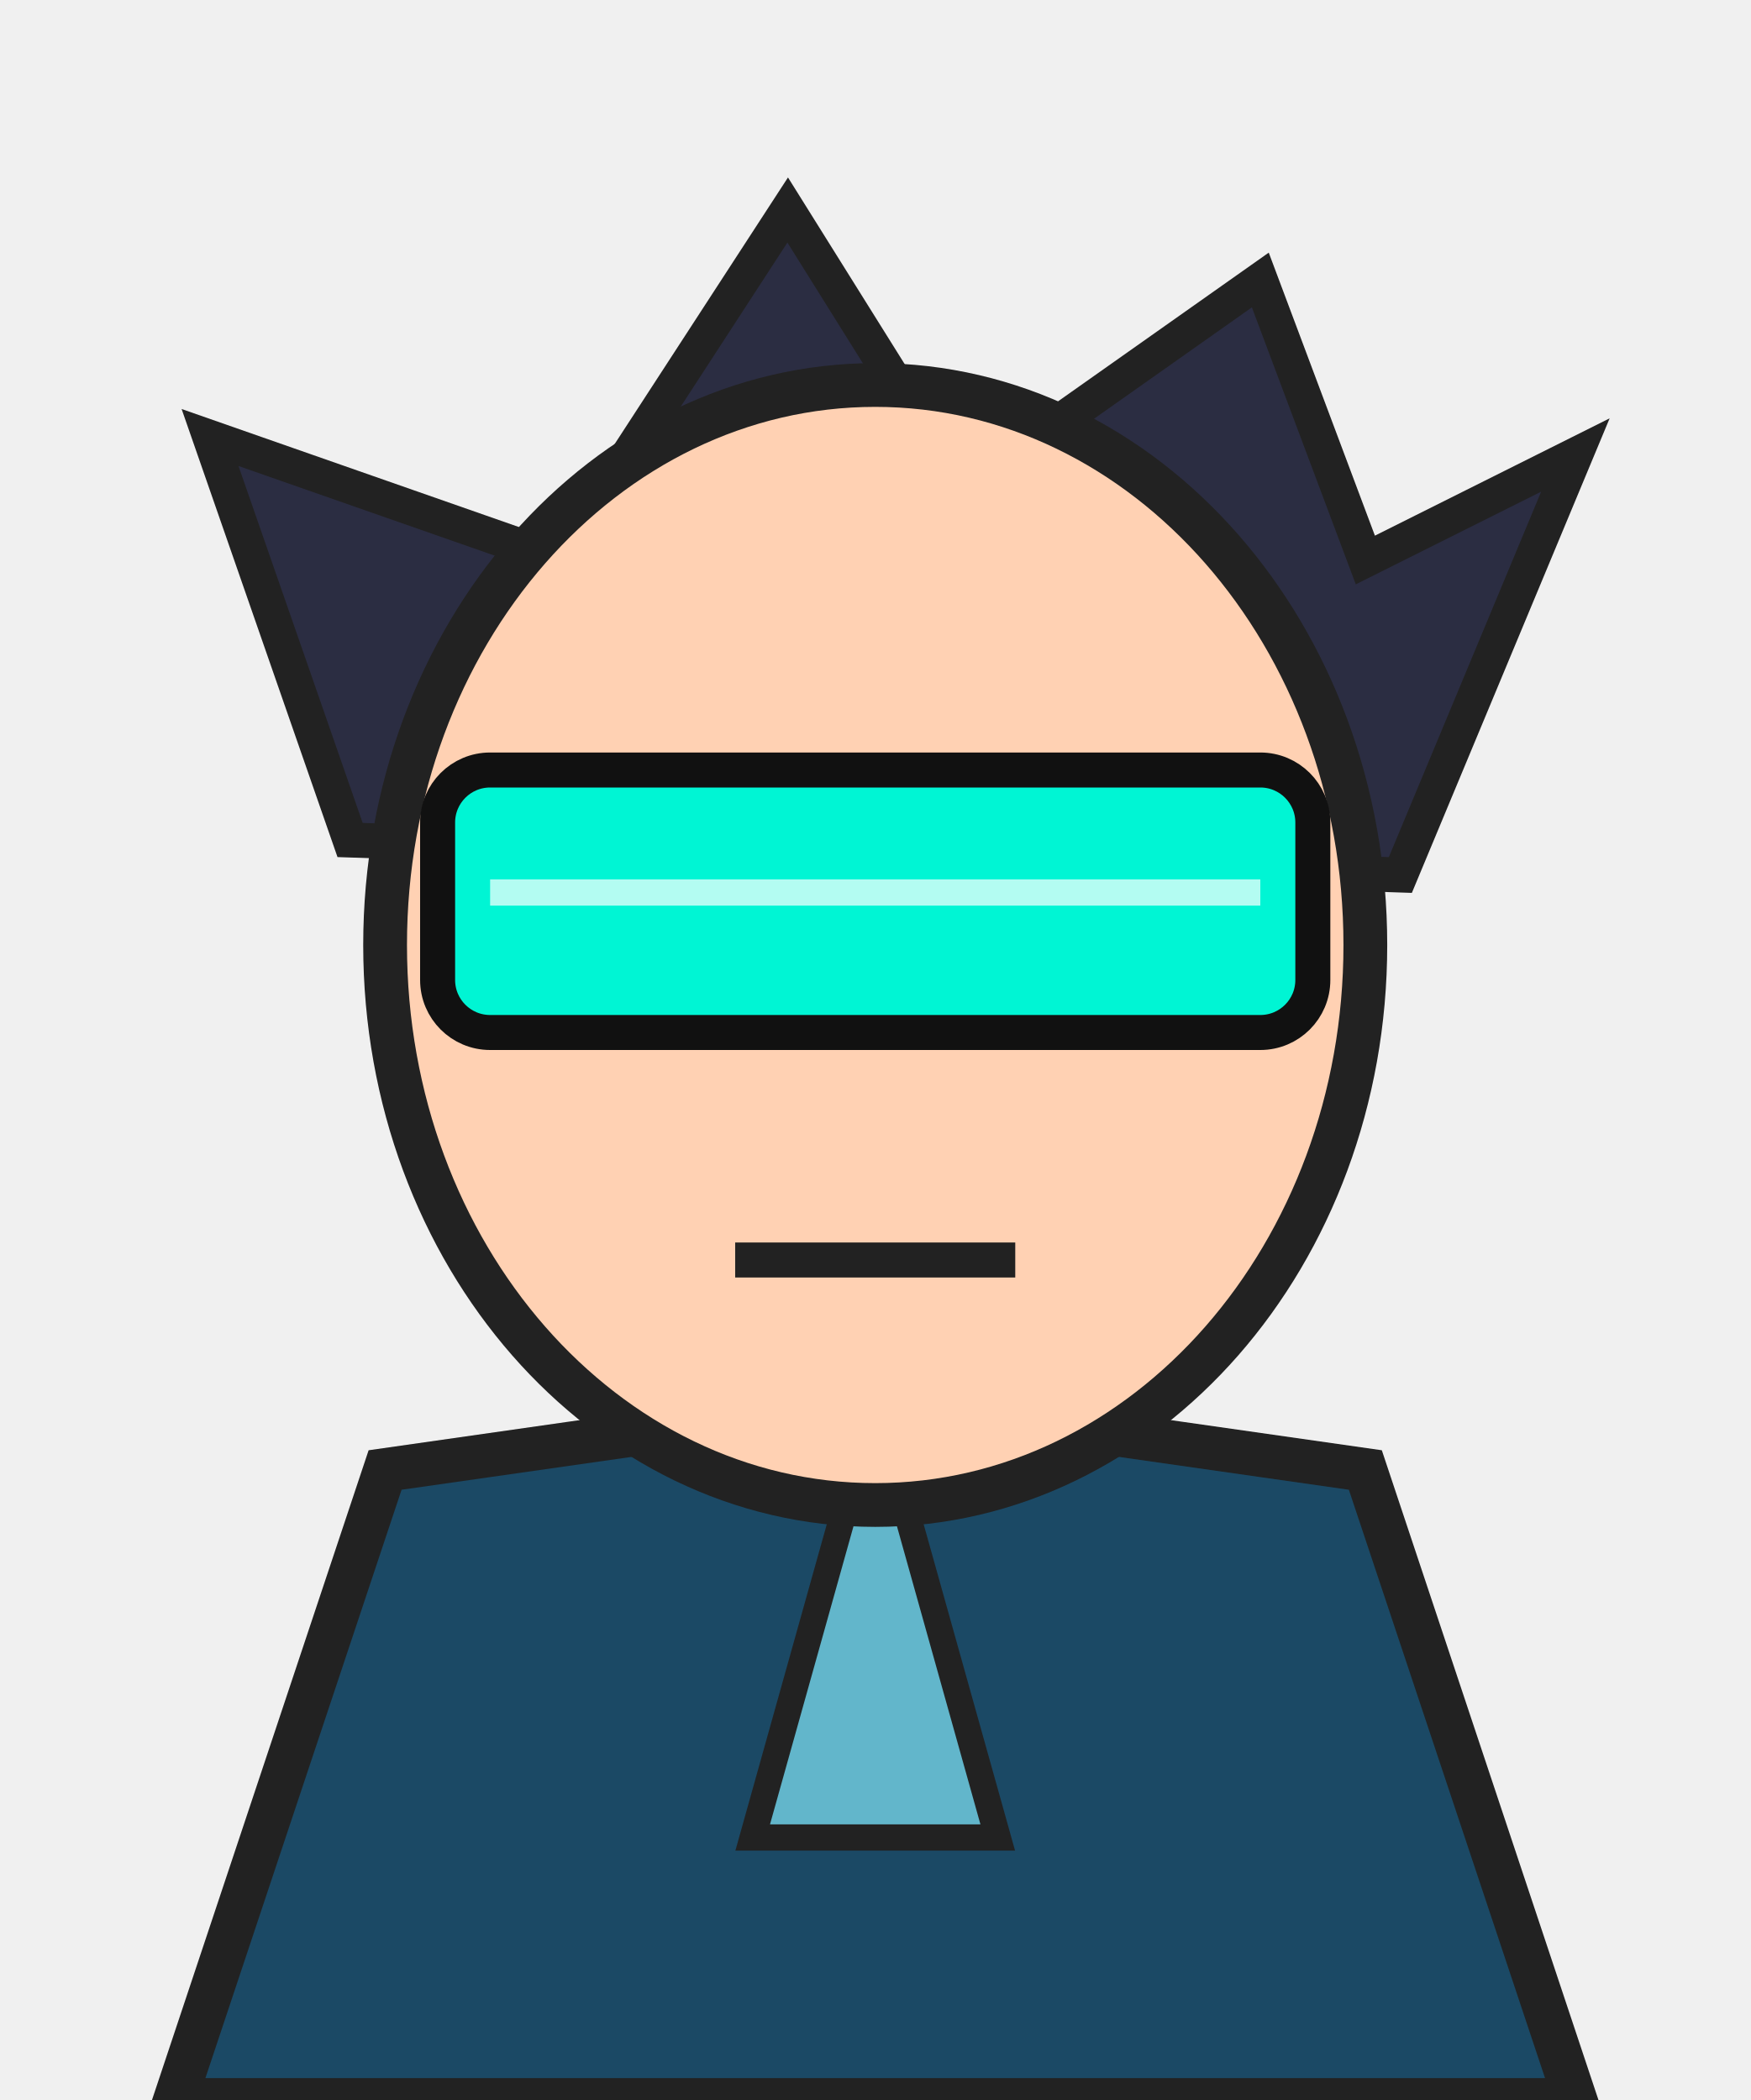
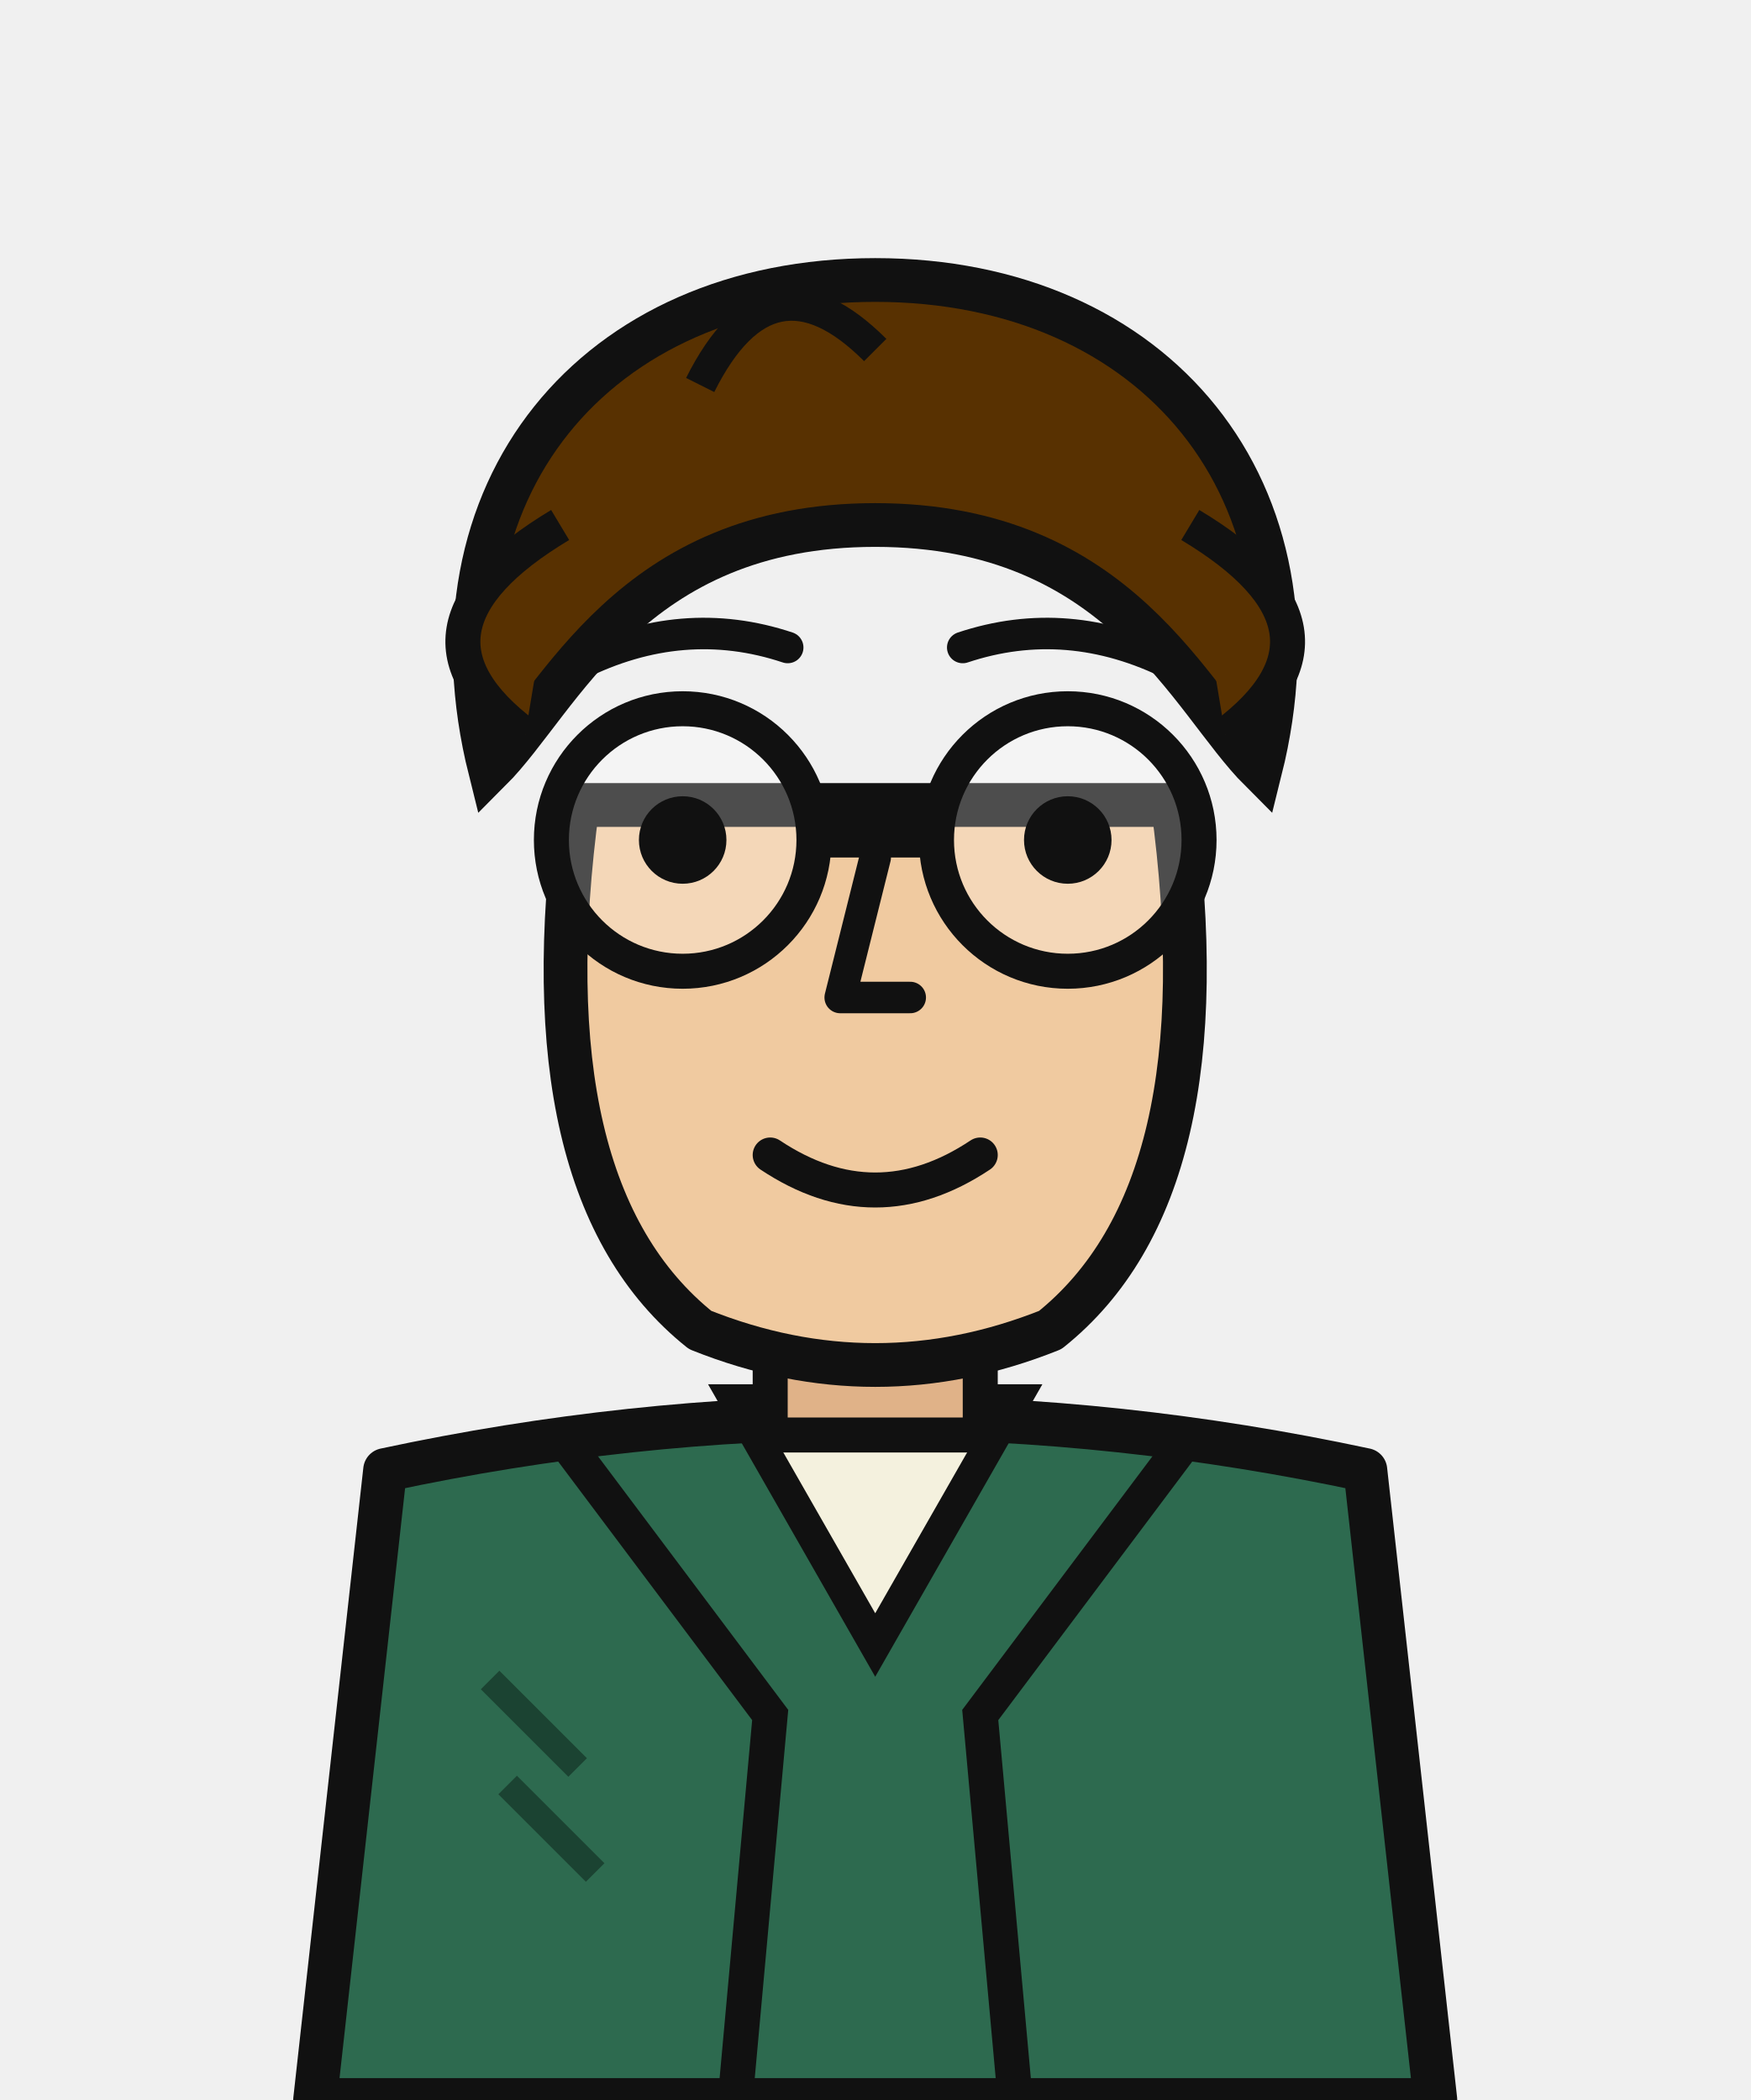
<svg xmlns="http://www.w3.org/2000/svg" viewBox="0 0 100 120" width="100" height="120">
-   <path d="M 22 84 L 50 80 L 78 84 L 90 120 L 10 120 Z" fill="#1b4965" stroke="#222" stroke-width="2.5" />
-   <polygon points="50,80 43,105 57,105" fill="#62b6cb" stroke="#222" stroke-width="1.5" />
-   <polygon points="20,48 12,25 32,32 45,12 55,28 72,16 78,32 90,26 80,50" fill="#2b2d42" stroke="#222" stroke-width="2" />
-   <ellipse cx="50" cy="54" rx="28" ry="32" fill="#ffd1b3" stroke="#222" stroke-width="2.5" />
-   <rect x="25" y="44" width="50" height="15" rx="3" fill="#00f5d4" stroke="#111" stroke-width="2" />
-   <line x1="28" y1="51" x2="72" y2="51" stroke="#fff" stroke-width="1.5" opacity="0.7" />
-   <line x1="42" y1="72" x2="58" y2="72" stroke="#222" stroke-width="2" />
+   <path d="M 18 120 L 22 84 Q 50 78 78 84 L 82 120 Z" fill="#2d6a4f" stroke="#111" stroke-width="2.5" stroke-linejoin="round" />
+   <path d="M 42 80 L 50 94 L 58 80 Z" fill="#f4f1de" stroke="#111" stroke-width="1.8" />
+   <path d="M 32 82 L 44 98 L 42 120" stroke="#111" stroke-width="2" fill="none" />
+   <path d="M 68 82 L 56 98 L 58 120" stroke="#111" stroke-width="2" fill="none" />
+   <line x1="28" y1="96" x2="33" y2="101" stroke="#1b4332" stroke-width="1.5" />
+   <line x1="29" y1="102" x2="34" y2="107" stroke="#1b4332" stroke-width="1.5" />
+   <path d="M 44 74 L 44 82 L 56 82 L 56 74 Z" fill="#e0b288" stroke="#111" stroke-width="2" />
+   <path d="M 33 46 Q 30 68 40 76 Q 50 80 60 76 Q 70 68 67 46 Z" fill="#f0caa0" stroke="#111" stroke-width="2.5" stroke-linejoin="round" />
+   <path d="M 28 44 C 24 28 34 16 50 16 C 66 16 76 28 72 44 C 68 40 64 30 50 30 C 36 30 32 40 28 44 Z" fill="#583101" stroke="#111" stroke-width="2.5" />
+   <path d="M 30 42 Q 22 36 32 30" stroke="#111" stroke-width="2" fill="#583101" />
+   <path d="M 70 42 Q 78 36 68 30" stroke="#111" stroke-width="2" fill="#583101" />
+   <path d="M 40 22 Q 44 14 50 20" stroke="#111" stroke-width="1.8" fill="none" />
+   <circle cx="39" cy="48" r="7.5" fill="#ffffff" fill-opacity="0.25" stroke="#111" stroke-width="2" />
+   <circle cx="61" cy="48" r="7.5" fill="#ffffff" fill-opacity="0.25" stroke="#111" stroke-width="2" />
+   <line x1="46.5" y1="48" x2="53.5" y2="48" stroke="#111" stroke-width="2" />
+   <circle cx="39" cy="48" r="2.5" fill="#111" />
+   <circle cx="61" cy="48" r="2.5" fill="#111" />
+   <path d="M 33 38 Q 39 35 45 37" stroke="#111" stroke-width="1.8" stroke-linecap="round" fill="none" />
+   <path d="M 67 38 Q 61 35 55 37" stroke="#111" stroke-width="1.8" stroke-linecap="round" fill="none" />
+   <path d="M 50 49 L 48 57 L 52 57" stroke="#111" stroke-width="1.8" stroke-linecap="round" stroke-linejoin="round" fill="none" />
+   <path d="M 44 66 Q 50 70 56 66" stroke="#111" stroke-width="2" stroke-linecap="round" fill="none" />
</svg>
